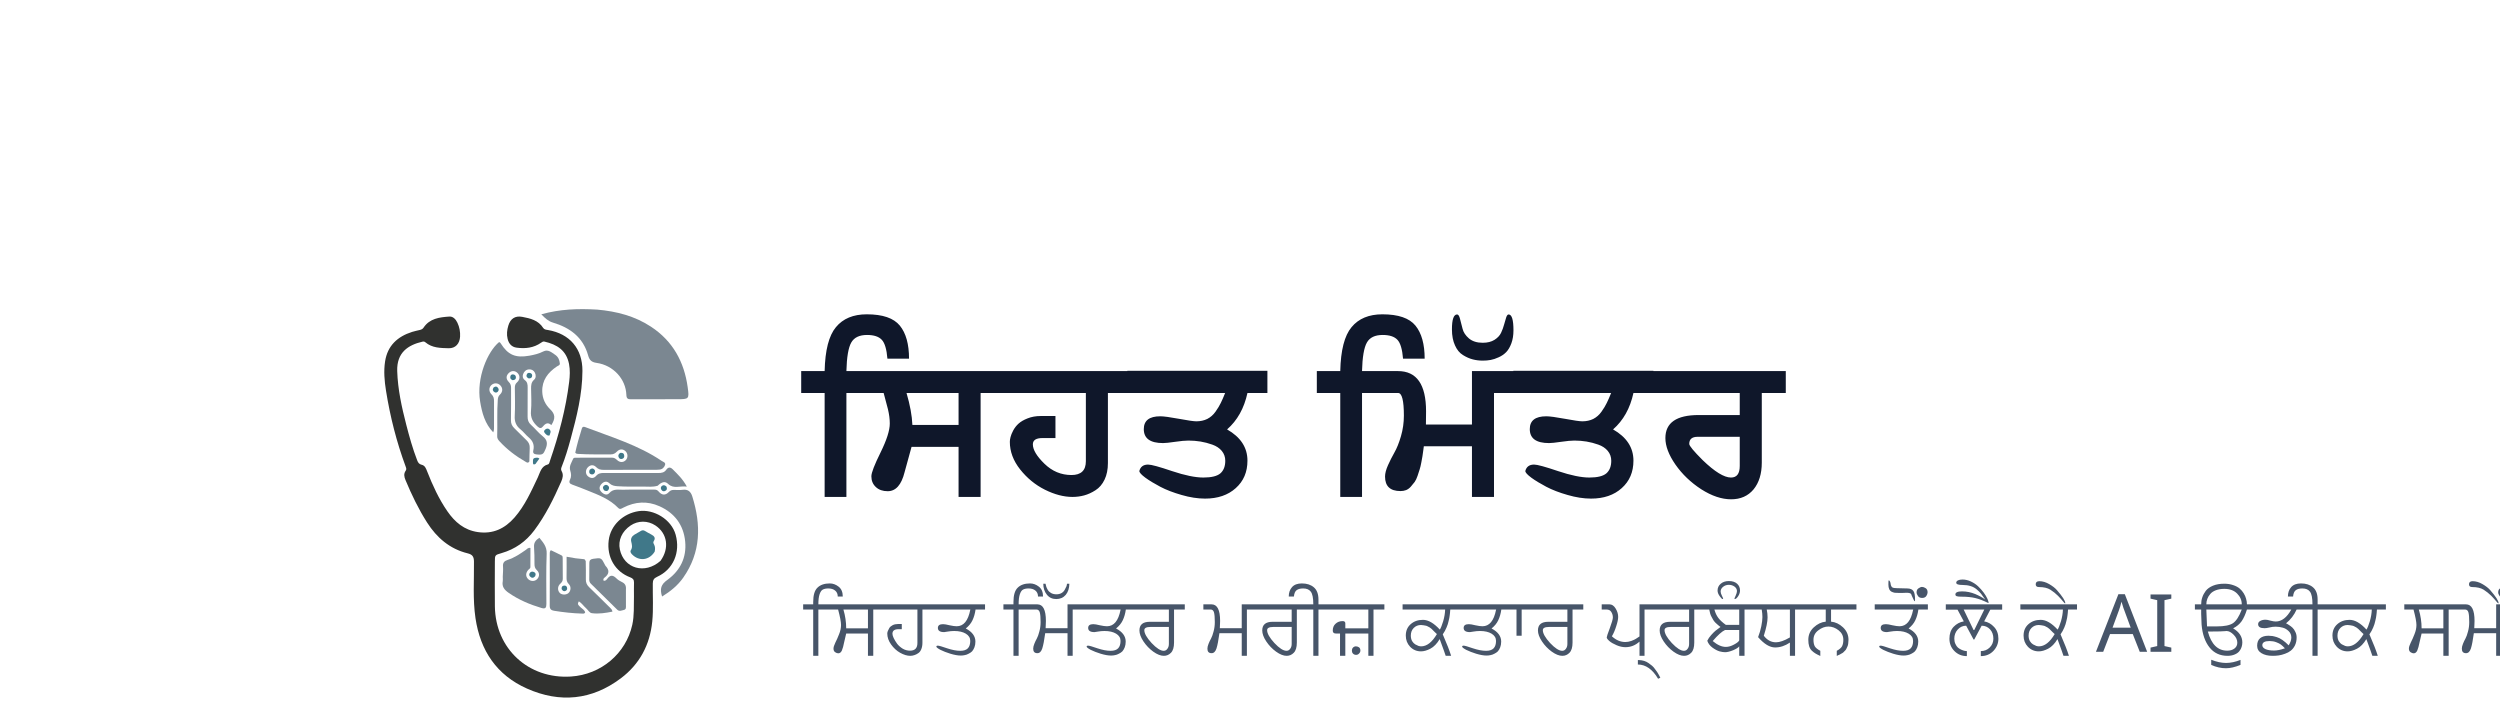
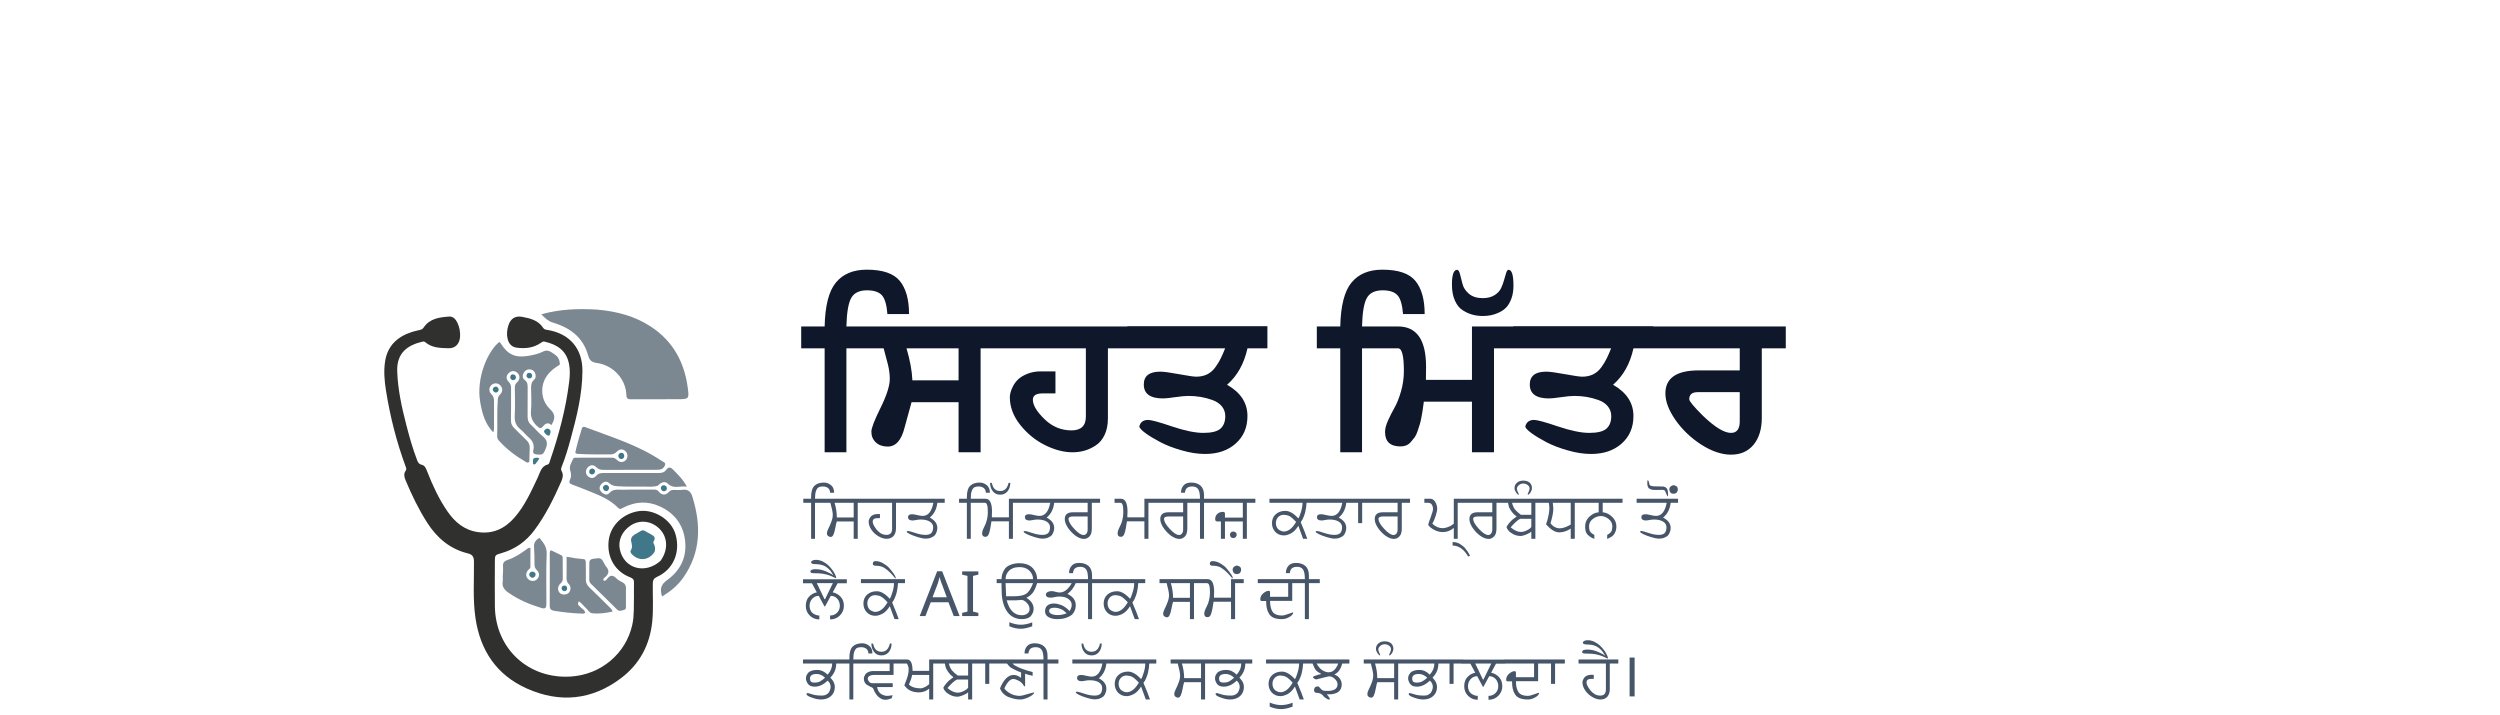
<svg xmlns="http://www.w3.org/2000/svg" width="280" height="80" viewBox="0 0 280 80" fill="none" role="img" aria-labelledby="logoTitle logoDesc">
  <rect width="580" height="500" rx="12" fill="none" />
  <g transform="translate(10 4) scale(0.1)">
    <path fill="#30312fff" opacity="1" stroke="none" d="M610.031,628 C610.035,622.502 609.93,617.499 610.077,612.505 C610.169,609.38 608.944,607.774 605.947,606.651 C588.815,600.232 579.435,584.029 581.733,565.242 C583.816,548.212 597.915,535.13 615.274,532.474 C632.085,529.902 651.969,541.58 656.741,558.909 C662.226,578.823 654.052,597.864 635.889,606.074 C632.186,607.747 631.181,609.801 631.13,613.606 C630.942,627.756 631.93,641.919 630.528,656.06 C627.919,682.356 616.262,703.972 595.323,719.716 C562.817,744.157 527.08,747.604 490.205,731.199 C456.287,716.11 437.925,688.73 432.531,652.247 C429.416,631.181 431.058,610.009 430.838,588.887 C430.78,583.306 429.002,581.032 423.735,579.729 C403.722,574.778 389.214,562.258 378.342,545.227 C368.729,530.166 361.002,514.114 354.143,497.635 C352.672,494.101 351.928,490.608 354.387,487.197 C355.552,485.581 354.91,484.097 354.316,482.49 C344.121,454.923 336.947,426.57 332.322,397.559 C330.585,386.665 329.606,375.679 331.301,364.745 C334.025,347.18 345.168,336.949 361.544,331.736 C364.39,330.83 367.346,330.269 370.251,329.551 C371.899,329.144 373.346,328.522 374.362,326.991 C381.268,316.584 392.324,315.328 403.265,314.544 C407.482,314.242 410.486,317.642 412.308,321.476 C414.639,326.38 415.578,331.559 415.291,337.007 C414.882,344.776 410.179,350.261 402.404,350.032 C393.367,349.767 383.968,349.787 376.399,343.343 C375.429,342.517 374.377,342.377 373.141,342.664 C357.044,346.404 344.215,354.827 344.879,375.602 C345.531,396.034 349.888,415.85 354.963,435.513 C358.454,449.037 362.203,462.51 367.249,475.576 C368.204,478.05 369.352,479.88 372.204,480.514 C375.953,481.347 377.109,484.623 378.347,487.787 C384.489,503.486 391.487,518.773 401.108,532.694 C409.431,544.737 419.878,553.674 435.071,555.916 C452.05,558.42 465.408,552.041 476.274,539.613 C487.827,526.399 494.843,510.472 502.285,494.824 C504.999,489.117 506.017,482.134 513.703,480.125 C515.257,479.719 515.5,477.447 516.039,475.881 C525.927,447.179 533.713,417.951 537.463,387.771 C538.282,381.18 538.604,374.373 537.348,367.831 C534.411,352.536 524.078,345.868 509.758,342.574 C508.287,342.235 507.292,342.931 506.15,343.744 C497.809,349.681 488.357,350.718 478.576,349.381 C473.051,348.625 469.878,344.946 468.53,339.559 C467.27,334.523 467.871,329.584 469.304,324.766 C471.606,317.033 476.904,313.366 484.854,314.865 C493.841,316.56 502.907,318.646 508.38,327.299 C509.568,329.177 511.76,329.283 513.708,329.615 C538.123,333.778 552.414,350.546 552.329,375.368 C552.239,401.591 545.885,426.781 539.067,451.849 C536.23,462.283 533.11,472.653 529.112,482.725 C528.48,484.316 528.021,485.868 528.959,487.512 C531.274,491.567 530.314,495.421 528.546,499.435 C520.138,518.527 510.963,537.205 498.416,553.98 C489.063,566.484 476.879,575.132 461.766,579.478 C454.28,581.63 454.261,581.657 454.251,589.24 C454.229,605.903 454.035,622.568 454.27,639.228 C454.938,686.668 492.044,720.786 539.427,717.714 C573.151,715.527 600.963,692.142 608.141,659.847 C610.438,649.514 609.769,638.972 610.031,628 M639.72,588.193 C649.966,574.159 647.558,557.401 634.014,548.491 C625.48,542.877 614.651,542.899 606.292,548.548 C596.589,555.104 592.066,565.187 594.242,575.408 C598.788,596.753 622.216,603.678 639.72,588.193 z" />
    <path fill="#00192b84" opacity="1" stroke="none" d="M568.904,306.762 C590.713,308.714 610.965,313.957 629.131,325.916 C653.602,342.026 666.288,365.277 670.214,393.711 C672.052,407.019 671.721,407.088 658.391,407.117 C641.226,407.153 624.059,407.084 606.894,407.212 C603.265,407.239 601.674,406.495 601.532,402.267 C600.936,384.442 586.742,369.065 568.284,366.454 C562.677,365.661 560.226,363.566 558.679,357.976 C553.117,337.883 538.425,326.951 519.268,321.3 C514.167,319.795 510.713,316.589 506.242,312.036 C527.277,306.141 547.764,305.508 568.904,306.762 z" />
    <path fill="#00192b84" opacity="1" stroke="none" d="M636.599,504.039 C631.004,505.693 625.64,504.969 620.337,504.976 C610.846,504.99 601.352,505.219 591.856,504.592 C588.255,504.354 585.211,503.857 582.427,501.195 C579.502,498.4 576.252,499.258 573.638,502.104 C571.2,504.757 570.651,507.659 573.209,510.596 C575.814,513.59 579.712,515.327 582.346,512.311 C586.972,507.013 592.671,508.659 597.994,508.504 C609.646,508.165 621.316,508.449 632.977,508.378 C634.968,508.366 636.281,508.868 637.649,510.481 C641.348,514.843 645.276,515.055 649.118,511.017 C650.828,509.22 652.572,508.678 654.83,508.71 C657.995,508.754 661.21,509.028 664.319,508.596 C670.341,507.76 673.615,510.408 675.349,515.938 C685.349,547.806 685.173,578.558 665.191,607.021 C659.015,615.819 650.771,622.438 641.526,628.107 C638.71,619.358 640.521,614.482 647.222,609.654 C661.908,599.074 669.131,584.448 667.407,566.538 C665.632,548.087 655.666,534.589 638.559,526.96 C624.909,520.872 611.352,521.762 598.109,528.552 C596.255,529.503 594.503,531.051 592.324,528.802 C582.87,519.05 570.482,514.393 558.27,509.471 C552.555,507.167 546.828,504.88 541.027,502.806 C538.069,501.749 536.867,500.306 538.416,497.264 C540.112,493.933 539.79,490.57 538.684,487.08 C537.115,482.126 540.123,478.094 541.903,473.893 C542.569,472.321 544.5,472.63 545.966,472.627 C559.131,472.603 572.297,472.66 585.463,472.587 C587.867,472.574 589.432,473.64 591.088,475.213 C594.239,478.207 598.129,478.141 600.863,475.374 C603.461,472.744 603.365,468.038 600.66,465.433 C597.759,462.641 594.009,462.571 590.919,465.814 C588.902,467.929 586.832,468.94 583.957,468.92 C571.796,468.837 559.631,469.16 547.48,468.37 C546.486,468.305 545.465,468.333 544.275,467.008 C546.228,458.004 548.883,448.8 551.753,439.653 C552.355,437.733 553.892,437.769 555.432,438.357 C584.639,449.515 614.829,458.459 641.106,476.228 C642.753,477.342 645.782,477.977 644.857,480.76 C643.955,483.472 641.865,485.62 638.699,485.96 C636.717,486.173 634.707,486.171 632.709,486.173 C613.877,486.193 595.044,486.153 576.212,486.238 C572.921,486.253 570.235,485.793 567.706,483.19 C564.949,480.352 561.406,480.314 558.404,483.354 C555.605,486.189 555.521,490.788 558.282,493.23 C561.373,495.962 564.956,496.181 567.603,493.055 C570.13,490.072 573.021,489.716 576.459,489.724 C596.791,489.772 617.124,489.667 637.456,489.777 C641.029,489.797 644.022,489.223 646.193,486.166 C648.429,483.018 650.745,482.901 653.54,485.707 C659.024,491.213 664.723,496.513 669.258,504.999 C661.383,503.928 654.436,507.937 648.178,501.875 C644.922,498.721 641.163,499.597 636.599,504.039 z" />
    <path fill="#00192b84" opacity="1" stroke="none" d="M492.899,476.807 C491.299,479.237 489.818,477.816 488.47,477.045 C477.705,470.889 467.937,463.451 459.507,454.315 C458.017,452.699 456.775,451.027 456.854,448.614 C457.298,434.968 456.5,421.302 457.528,407.66 C457.696,405.426 458.137,403.676 459.923,401.981 C463.382,398.7 463.269,394.484 460.144,391.411 C457.356,388.671 453.097,388.661 450.233,391.387 C447.446,394.04 447.291,398.543 450.488,401.636 C452.802,403.874 453.32,406.261 453.298,409.216 C453.223,419.377 453.3,429.538 453.29,439.699 C453.289,441.158 453.127,442.616 452.436,444.25 C443.105,434.582 439.817,422.346 437.735,409.647 C433.374,383.042 446.143,353.775 458.88,343.221 C459.864,343.194 460.365,343.898 460.803,344.593 C468.967,357.541 477.312,361.172 492.869,358.381 C498.274,357.411 503.569,356.141 508.559,353.6 C513.853,350.904 517.792,354.735 521.704,357.322 C525.039,359.527 526.711,363.088 527.032,367.079 C527.202,369.189 525.065,369.531 523.748,370.415 C513.628,377.203 506.851,385.953 507.326,398.815 C507.609,406.466 510.625,413.002 516.142,418.32 C521.86,423.832 522.311,428.587 517.491,436.122 C513.789,432.59 510.87,434.199 508.15,437.599 C506.226,440.004 504.503,439.956 502.012,437.659 C496.828,432.88 493.988,427.78 494.696,420.286 C495.475,412.032 494.913,403.645 494.822,395.317 C494.781,391.584 494.939,388.176 498.113,385.363 C500.448,383.293 500.398,380.187 499.102,377.469 C497.854,374.854 495.381,373.519 492.546,373.702 C489.291,373.912 487.074,375.824 485.915,378.965 C484.909,381.69 485.57,384.116 487.732,385.683 C490.762,387.88 490.995,390.786 490.975,394.055 C490.912,404.882 491.04,415.711 490.915,426.537 C490.871,430.259 491.786,433.189 494.682,435.794 C499.258,439.91 503.112,444.883 507.92,448.67 C513.057,452.717 513.456,456.933 511.188,462.554 C508.637,468.876 507.741,469.651 500.944,468.956 C498.06,468.66 496.568,467.513 497.297,464.45 C498.709,458.518 496.88,453.868 492.204,449.947 C488.9,447.176 486.296,443.559 482.941,440.864 C477.981,436.878 476.141,432.227 476.503,425.77 C477.089,415.309 476.703,404.79 476.629,394.296 C476.612,391.831 477.108,389.949 479.128,388.182 C482.465,385.261 482.596,380.929 479.926,378.045 C477.145,375.039 473.154,374.815 470.143,377.495 C466.68,380.577 466.389,384.432 469.921,387.918 C471.95,389.92 472.404,392.001 472.39,394.599 C472.326,406.593 472.525,418.59 472.262,430.578 C472.177,434.478 473.514,437.206 476.197,439.761 C480.777,444.123 485.1,448.755 489.704,453.09 C492.337,455.57 493.478,458.337 493.274,461.95 C493.001,466.768 493.072,471.606 492.899,476.807 z" />
    <path fill="#00192b84" opacity="1" stroke="none" d="M556.024,588.427 C556.132,595.538 556.289,602.199 556.147,608.852 C556.07,612.454 557.256,615.167 559.86,617.664 C567.785,625.262 575.526,633.052 583.37,640.735 C584.445,641.789 585.545,642.758 585.928,645.026 C578.218,646.562 570.605,647.8 562.894,646.762 C560.093,646.385 558.672,643.174 556.545,641.343 C553.681,638.877 551.625,635.524 548.286,633.486 C546.69,636.451 546.93,637.116 550.327,640.237 C552.222,641.978 554.776,643.176 555.395,645.964 C554.497,647.635 553.017,647.247 551.778,647.21 C541.294,646.898 530.891,645.751 520.541,644.069 C517.337,643.548 515.661,642.175 515.687,638.502 C515.826,619.028 515.734,599.553 515.735,580.078 C515.735,578.933 515.622,577.735 516.95,576.204 C520.863,578.098 524.996,580.006 529.031,582.104 C530.366,582.799 530.207,584.384 530.212,585.718 C530.241,593.208 530.203,600.699 530.318,608.188 C530.354,610.587 529.379,612.121 527.607,613.686 C524.399,616.519 524.216,621.01 526.801,623.945 C528.881,626.306 533.764,626.558 536.429,624.442 C539.366,622.11 540.004,617.076 537.073,614.204 C534.722,611.901 534.476,609.544 534.539,606.611 C534.697,599.167 534.591,591.718 534.591,583.546 C541.541,584.967 547.896,585.827 554.295,586.3 C554.885,586.343 555.399,587.392 556.024,588.427 z" />
    <path fill="#00192b84" opacity="1" stroke="none" d="M463.105,606.022 C463.221,601.874 463.686,598.184 463.367,594.564 C462.988,590.274 464.751,588.299 468.69,587.046 C476.226,584.648 482.723,580.212 489.143,575.705 C490.436,574.798 491.41,573.159 494.092,573.72 C494.092,580.818 494.141,588.04 494.05,595.26 C494.032,596.697 492.49,597.327 491.624,598.308 C488.62,601.709 488.57,605.67 491.483,608.544 C494.278,611.302 498.661,611.42 501.402,608.811 C504.386,605.971 504.62,601.711 501.313,598.636 C499.064,596.544 498.619,594.362 498.614,591.579 C498.603,585.259 498.596,578.921 498.119,572.626 C497.75,567.761 500.095,564.89 504.074,562.286 C508.354,567.595 512.576,572.15 512.275,580.035 C511.556,598.828 511.876,617.664 511.951,636.482 C511.968,640.733 510.827,642.248 506.394,640.923 C493.39,637.039 481.076,631.843 469.831,624.074 C465.019,620.75 461.943,617.163 463.08,611 C463.347,609.551 463.112,608.01 463.105,606.022 z" />
    <path fill="#00192b84" opacity="1" stroke="none" d="M601.034,620.295 C601.044,626.582 601.078,632.404 601.047,638.226 C601.036,640.168 601.467,642.505 598.793,643.119 C596.296,643.691 593.656,645.171 591.262,642.816 C581.425,633.136 571.599,623.445 561.771,613.755 C560.518,612.519 559.95,610.971 559.954,609.248 C559.972,602.927 560.051,596.608 560.066,590.288 C560.072,587.415 561.533,586.251 564.308,585.857 C573.42,584.561 573.409,584.487 577.693,592.908 C577.844,593.204 577.964,593.539 578.187,593.772 C582.821,598.604 582.427,602.948 577.057,606.965 C576.192,607.613 575.393,608.644 575.903,610.252 C578.019,611.041 579.35,609.358 580.27,608.095 C583.589,603.536 586.685,604.11 590.329,607.724 C592.066,609.446 594.279,610.85 596.517,611.867 C600.099,613.496 601.429,616.097 601.034,620.295 z" />
    <path fill="#155a6fd0" opacity="1" stroke="none" d="M510.593,445.511 C508.651,443.447 509.181,442.023 511.045,440.767 C512.659,439.68 514.26,439.769 515.565,441.098 C517.885,443.461 515.817,445.589 515.556,447.631 C512.956,448.462 512.065,446.775 510.593,445.511 z" />
    <path fill="#155a6fd0" opacity="1" stroke="none" d="M499.368,605.403 C497.294,607.698 495.392,607.519 493.631,605.67 C492.645,604.634 492.454,603.22 493.197,602.007 C494.142,600.463 495.679,599.821 497.447,600.442 C499.673,601.224 500.541,602.76 499.368,605.403 z" />
    <path fill="#155a6fd0" opacity="1" stroke="none" d="M576.896,509.396 C575.12,507.455 574.594,505.629 576.5,503.964 C577.685,502.93 579.203,502.667 580.619,503.69 C581.964,504.661 582.511,506.048 581.947,507.61 C581.123,509.89 579.468,510.554 576.896,509.396 z" />
    <path fill="#155a6fd0" opacity="1" stroke="none" d="M594.586,467.234 C597.567,466.865 599.106,468.001 599.17,470.695 C599.211,472.367 598.294,473.54 596.666,473.979 C595.235,474.366 593.914,473.867 593.194,472.647 C592.037,470.688 592.365,468.838 594.586,467.234 z" />
    <path fill="#155a6fd0" opacity="1" stroke="none" d="M646.44,504.956 C647.494,507.49 646.84,509.177 644.636,509.996 C643.119,510.56 641.73,510.036 640.813,508.614 C639.914,507.219 639.842,505.669 641.005,504.544 C642.641,502.96 644.513,503.045 646.44,504.956 z" />
    <path fill="#155a6fd0" opacity="1" stroke="none" d="M452.877,393.903 C455.312,392.224 457.004,392.968 458.127,394.985 C458.81,396.212 458.539,397.609 457.533,398.682 C456.493,399.79 455.152,399.973 453.896,399.227 C451.87,398.023 451.294,396.309 452.877,393.903 z" />
    <path fill="#155a6fd0" opacity="1" stroke="none" d="M499.703,479.681 C496.789,481.082 496.913,479.077 496.927,477.527 C496.944,475.642 496.524,473.296 499.271,472.865 C500.791,472.626 502.488,472.155 504.096,473.61 C502.702,475.552 501.318,477.481 499.703,479.681 z" />
    <path fill="#155a6fd0" opacity="1" stroke="none" d="M474.208,385.842 C471.579,384.856 471.04,383.081 471.775,380.972 C472.267,379.556 473.626,379.179 475.036,379.391 C476.717,379.645 477.684,380.77 477.822,382.385 C478.014,384.627 476.626,385.618 474.208,385.842 z" />
    <path fill="#155a6fd0" opacity="1" stroke="none" d="M560.325,486.303 C562.228,484.327 564.057,484.181 565.674,485.899 C566.786,487.08 566.674,488.624 565.754,489.969 C564.93,491.175 563.63,491.616 562.296,491.261 C559.865,490.613 559.512,488.809 560.325,486.303 z" />
    <path fill="#155a6fd0" opacity="1" stroke="none" d="M492.145,383.853 C489.551,382.631 489.136,380.867 490.267,378.829 C491.005,377.499 492.429,377.439 493.781,377.787 C495.23,378.16 496.053,379.201 496.02,380.665 C495.97,382.851 494.688,383.911 492.145,383.853 z" />
    <path fill="#155a6fd0" opacity="1" stroke="none" d="M529.01,619.74 C528.775,617.125 529.902,615.962 532.04,615.844 C533.481,615.764 534.6,616.453 535.014,617.89 C535.46,619.444 535.145,620.9 533.64,621.701 C531.671,622.749 530.212,621.881 529.01,619.74 z" />
    <path fill="#155a6fd0" opacity="1" stroke="none" d="M633.214,577.905 C627.033,587.754 615.689,588.916 607.846,580.868 C606.603,579.593 605.559,577.784 606.472,576.39 C608.654,573.059 607.765,569.942 606.955,566.547 C606.182,563.305 607.653,560.655 610.445,558.895 C612.836,557.388 615.348,556.073 617.782,554.632 C619.375,553.688 620.826,553.707 622.442,554.718 C624.692,556.125 627.051,557.365 629.403,558.6 C632.599,560.279 634.645,562.388 632.201,566.083 C631.252,567.518 631.942,568.593 632.55,569.767 C633.841,572.257 633.939,574.86 633.214,577.905 z" />
  </g>
-   <text x="90" y="55" font-family="'Noto Sans Devanagari', 'Mangal', 'Noto Sans Bengali', 'Noto Sans', sans-serif" font-size="22" font-weight="700" fill="#0F172A">
+   <text x="90" y="50" font-family="'Noto Sans Devanagari', 'Mangal', 'Noto Sans Bengali', 'Noto Sans', sans-serif" font-size="22" font-weight="700" fill="#0F172A">
    ਸਿਹਤ ਮਿੱਤਰ
  </text>
-   <text x="90" y="73" font-family="'Noto Sans Devanagari', 'Mangal', 'Noto Sans Bengali', 'Noto Sans', sans-serif" font-size="9" fill="#475569">
-     ਸਿਹਤ ਮਿੱਤਰ ਮਰੀਜ਼ ਕਤਾਰ ਪ੍ਰਬੰਧਨ ਤੋਂ ਲੈ ਕੇ AI ਉਡੀਕ ਸਮੇਂ ਦੀ ਭਵਿੱਖਬਾਣੀ ਤੱਕ ਸਭ ਕੁਝ ਸੰਭਾਲਦਾ ਹੈ।
+   <text x="90" y="60" font-family="'Noto Sans Devanagari', 'Mangal', 'Noto Sans Bengali', 'Noto Sans', sans-serif" font-size="7" fill="#475569">
+     <tspan x="90" dy="0">
+       ਸਿਹਤ ਮਿੱਤਰ ਮਰੀਜ਼ ਕਤਾਰ ਪ੍ਰਬੰਧਨ ਤੋਂ
+     </tspan>
+     <tspan x="90" dy="9">
+       ਲੈ ਕੇ AI ਉਡੀਕ ਸਮੇਂ ਦੀ
+     </tspan>
+     <tspan x="90" dy="9">
+       ਭਵਿੱਖਬਾਣੀ ਤੱਕ ਸਭ ਕੁਝ ਸੰਭਾਲਦਾ ਹੈ।
+     </tspan>
  </text>
</svg>
